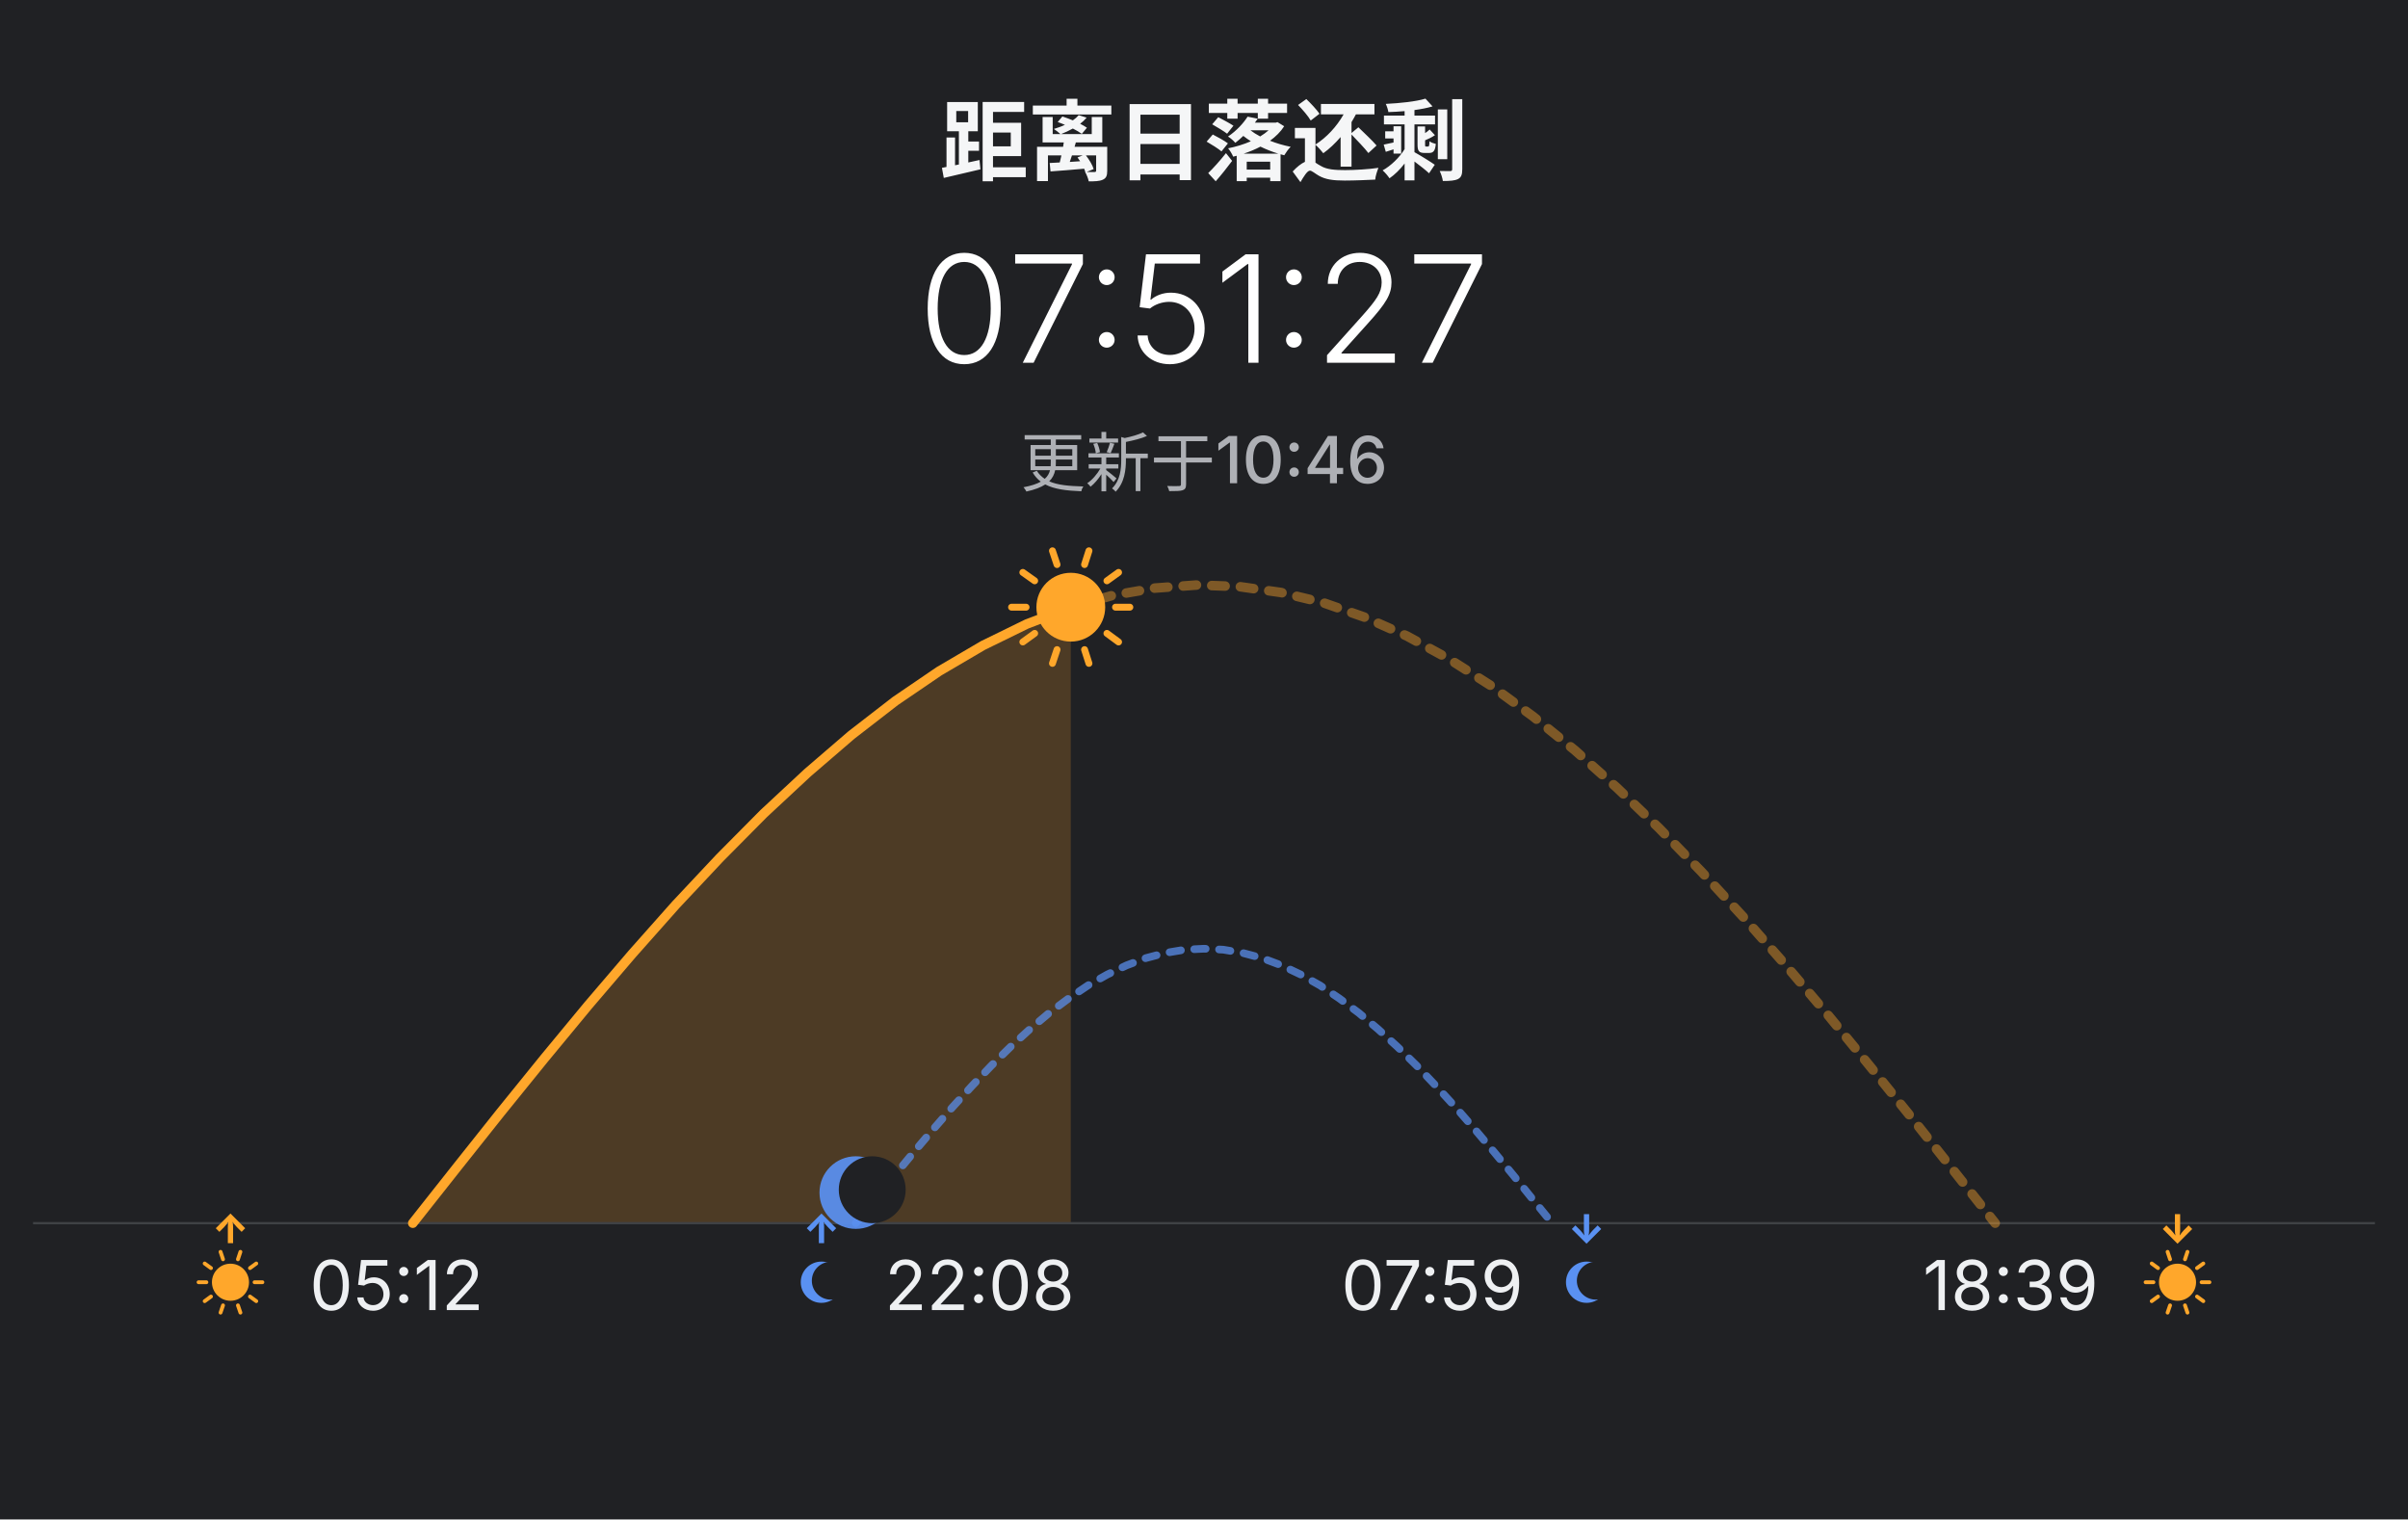
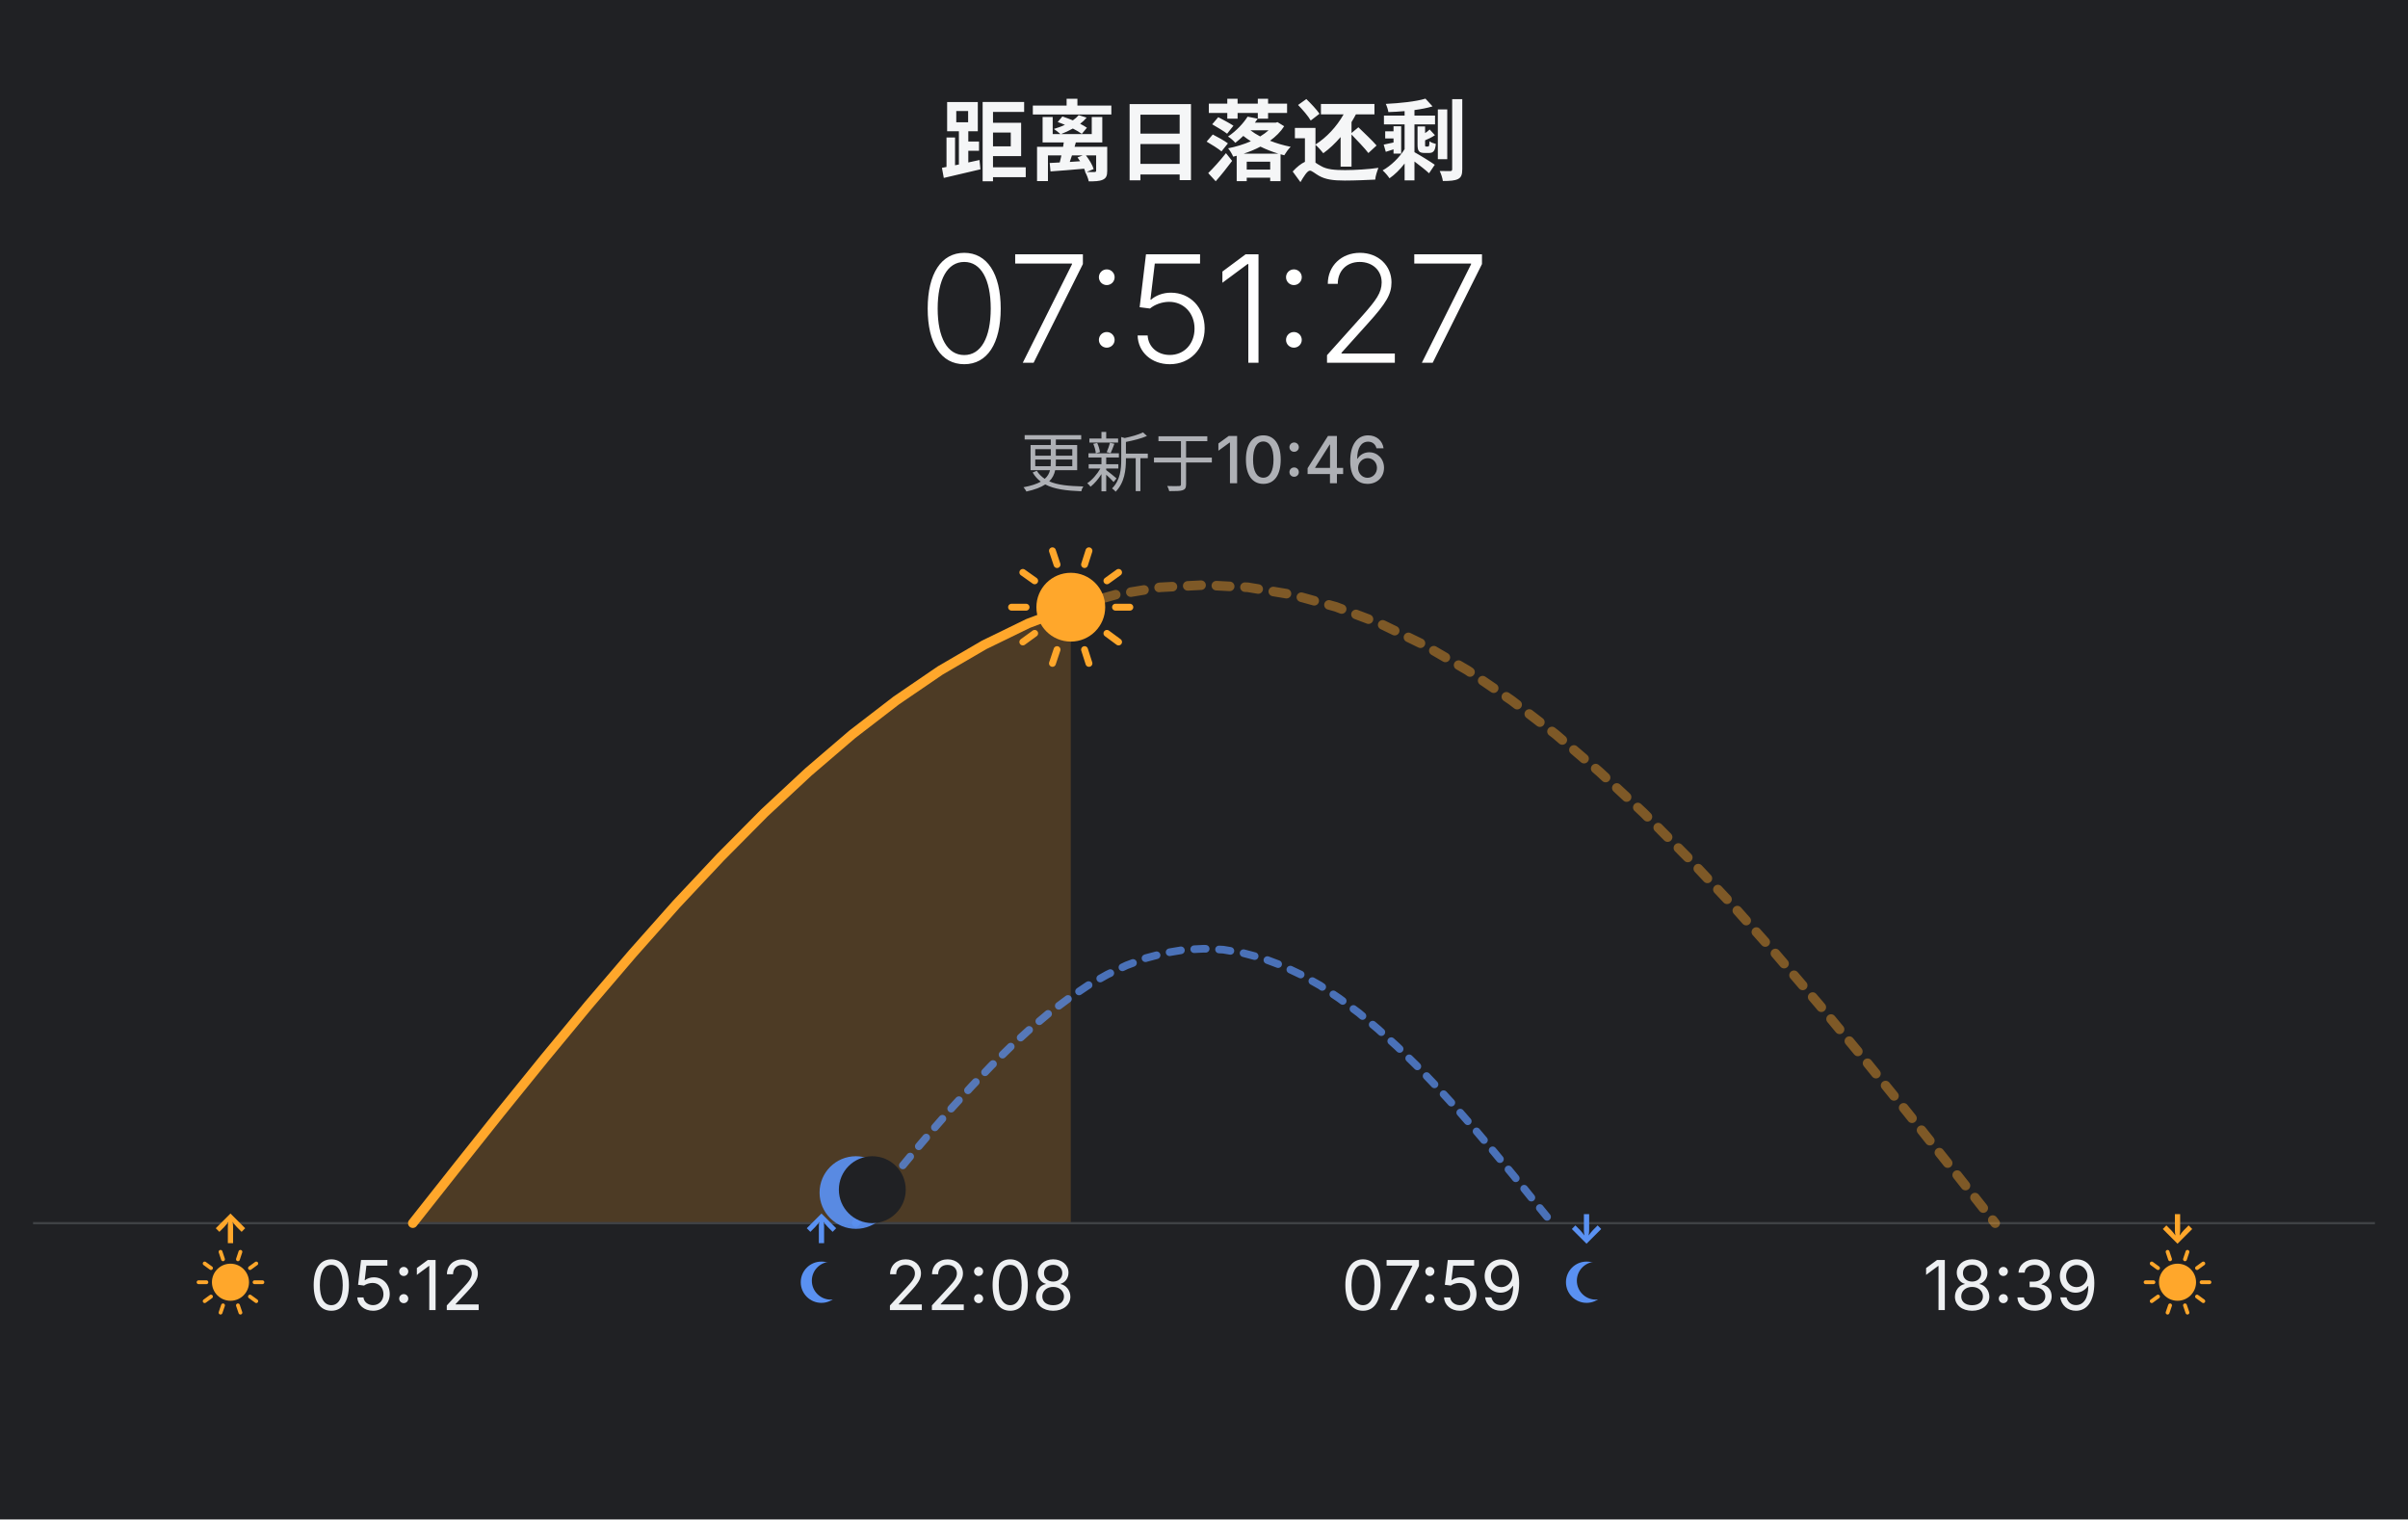
<svg xmlns="http://www.w3.org/2000/svg" width="1260" height="795" version="1.1" baseProfile="full" viewBox="0 0 1260 795">
  <rect width="1260" height="795" x="0" y="0" fill="none" />
  <path d="M0 0l1260 0l0 795l-1260 0Z" fill="#202124" ecmeta_series_index="0" ecmeta_data_index="0" ecmeta_ssr_type="chart" ecmeta_silent="true" class="zr-cls-0" />
-   <path d="M216 640L239 610.9L261.9 582.1L284.9 553.7L307.8 526L330.8 499.1L353.7 473.3L376.7 448.8L399.6 425.7L422.6 404.3L445.5 384.6L468.5 366.8L491.4 351.2L514.4 337.7L537.3 326.5L560.3 317.7L560.3 640L216 640Z" fill="rgb(255,167,43)" fill-opacity="0.2" ecmeta_series_index="0" ecmeta_data_index="0" ecmeta_ssr_type="chart" ecmeta_silent="true" class="zr-cls-0" />
+   <g clip-path="url(#zr12-c0)">
+     <polygon points="216 640 239 610.9 262 582 285 553.6 308 525.8 331 498.9 354 473 377 448.5 400 425.3 423 403.9 446 384.2 469 366.5 492 350.8 515 337.4 538 326.2 561 317.5 584 311.1 607 307.3 630 306.1 653 307.3 676 311.1 699 317.5 722 326.2 745 337.4 768 350.8 791 366.5 814 384.2 837 403.9 860 425.3 883 448.5 906 473 929 498.9 952 525.8 975 553.6 998 582 1021 610.9 1044 640 1044 640 216 640" fill="rgb(255,167,43)" fill-opacity="0.2" ecmeta_series_index="0" ecmeta_data_index="0" ecmeta_ssr_type="chart" ecmeta_silent="true" class="zr-cls-0" />
+   </g>
  <path d="M17.3 640L1242.7 640" fill="none" pointer-events="visible" stroke="#3f4245" stroke-width="1.2" ecmeta_series_index="0" ecmeta_data_index="0" ecmeta_ssr_type="chart" ecmeta_silent="true" class="zr-cls-0" />
-   <path d="M447.8 640L458 627.5L468.1 615L478.2 602.8L488.3 590.9L498.4 579.3L508.6 568.2L518.7 557.6L528.8 547.7L538.9 538.5L549 530L559.2 522.4L569.3 515.6L579.4 509.9L589.5 505.1L599.6 501.3L609.8 498.6L619.9 496.9L630 496.4L640.1 496.9L650.2 498.6L660.4 501.3L670.5 505.1L680.6 509.9L690.7 515.6L700.8 522.4L711 530L721.1 538.5L731.2 547.7L741.3 557.6L751.4 568.2L761.6 579.3L771.7 590.9L781.8 602.8L791.9 615L802 627.5L812.2 640" fill="none" pointer-events="visible" stroke="#5a91f2" stroke-width="4" stroke-opacity="0.72" stroke-dasharray="6,7" stroke-linecap="round" stroke-linejoin="round" ecmeta_series_index="0" ecmeta_data_index="0" ecmeta_ssr_type="chart" ecmeta_silent="true" class="zr-cls-0" />
-   <path d="M560.3 317.7L582.3 311.5L604.3 307.7L626.2 306.1L648.2 306.9L670.2 310L692.2 315.3L714.2 323L736.2 332.8L758.2 344.8L780.2 358.8L802.1 374.8L824.1 392.6L846.1 412.2L868.1 433.3L890.1 455.9L912.1 479.7L934.1 504.7L956.1 530.6L978 557.3L1000 584.5L1022 612.2L1044 640" fill="none" pointer-events="visible" stroke="#ffa72b" stroke-width="5" stroke-opacity="0.42" stroke-dasharray="7,8" stroke-linecap="round" stroke-linejoin="round" ecmeta_series_index="0" ecmeta_data_index="0" ecmeta_ssr_type="chart" ecmeta_silent="true" class="zr-cls-0" />
-   <path d="M216 640L239 610.9L261.9 582.1L284.9 553.7L307.8 526L330.8 499.1L353.7 473.3L376.7 448.8L399.6 425.7L422.6 404.3L445.5 384.6L468.5 366.8L491.4 351.2L514.4 337.7L537.3 326.5L560.3 317.7" fill="none" pointer-events="visible" stroke="#ffa72b" stroke-width="5" stroke-linecap="round" stroke-linejoin="round" ecmeta_series_index="0" ecmeta_data_index="0" ecmeta_ssr_type="chart" class="zr-cls-1" />
+   <polyline points="447.8 640 458 627.5 468.1 615 478.2 602.8 488.3 590.9 498.4 579.3 508.6 568.2 518.7 557.6 528.8 547.7 538.9 538.5 549 530 559.2 522.4 569.3 515.6 579.4 509.9 589.5 505.1 599.6 501.3 609.8 498.6 619.9 496.9 630 496.4 640.1 496.9 650.2 498.6 660.4 501.3 670.5 505.1 680.6 509.9 690.7 515.6 700.8 522.4 711 530 721.1 538.5 731.2 547.7 741.3 557.6 751.4 568.2 761.6 579.3 771.7 590.9 781.8 602.8 791.9 615 802 627.5 812.2 640" fill="none" pointer-events="visible" stroke="#5a91f2" stroke-width="4" stroke-opacity="0.72" stroke-dasharray="6,7" stroke-linecap="round" stroke-linejoin="round" ecmeta_series_index="0" ecmeta_data_index="0" ecmeta_ssr_type="chart" ecmeta_silent="true" class="zr-cls-0" />
+   <g clip-path="url(#zr12-c1)">
+     <polyline points="216 640 239 610.9 262 582 285 553.6 308 525.8 331 498.9 354 473 377 448.5 400 425.3 423 403.9 446 384.2 469 366.5 492 350.8 515 337.4 538 326.2 561 317.5 584 311.1 607 307.3 630 306.1 653 307.3 676 311.1 699 317.5 722 326.2 745 337.4 768 350.8 791 366.5 814 384.2 837 403.9 860 425.3 883 448.5 906 473 929 498.9 952 525.8 975 553.6 998 582 1021 610.9 1044 640" fill="none" pointer-events="visible" stroke="#ffa72b" stroke-width="5" stroke-opacity="0.42" stroke-dasharray="7,8" stroke-linecap="round" stroke-linejoin="round" ecmeta_series_index="0" ecmeta_data_index="0" ecmeta_ssr_type="chart" ecmeta_silent="true" class="zr-cls-0" />
+   </g>
+   <g clip-path="url(#zr12-c2)">
+     <polyline points="216 640 239 610.9 262 582 285 553.6 308 525.8 331 498.9 354 473 377 448.5 400 425.3 423 403.9 446 384.2 469 366.5 492 350.8 515 337.4 538 326.2 561 317.5 584 311.1 607 307.3 630 306.1 653 307.3 676 311.1 699 317.5 722 326.2 745 337.4 768 350.8 791 366.5 814 384.2 837 403.9 860 425.3 883 448.5 906 473 929 498.9 952 525.8 975 553.6 998 582 1021 610.9 1044 640" fill="none" pointer-events="visible" stroke="#ffa72b" stroke-width="5" stroke-linecap="round" stroke-linejoin="round" ecmeta_series_index="0" ecmeta_data_index="0" ecmeta_ssr_type="chart" class="zr-cls-1" />
+   </g>
  <path d="M133.2 670.9L137.3 670.9" fill="none" pointer-events="visible" stroke="#ffa72b" stroke-width="2" stroke-linecap="round" ecmeta_series_index="0" ecmeta_data_index="0" ecmeta_ssr_type="chart" class="zr-cls-1" />
  <path d="M130.8 678.4L134.1 680.8" fill="none" pointer-events="visible" stroke="#ffa72b" stroke-width="2" stroke-linecap="round" ecmeta_series_index="0" ecmeta_data_index="0" ecmeta_ssr_type="chart" class="zr-cls-1" />
  <path d="M124.5 683L125.8 686.8" fill="none" pointer-events="visible" stroke="#ffa72b" stroke-width="2" stroke-linecap="round" ecmeta_series_index="0" ecmeta_data_index="0" ecmeta_ssr_type="chart" class="zr-cls-1" />
  <path d="M116.7 683L115.4 686.8" fill="none" pointer-events="visible" stroke="#ffa72b" stroke-width="2" stroke-linecap="round" ecmeta_series_index="0" ecmeta_data_index="0" ecmeta_ssr_type="chart" class="zr-cls-1" />
  <path d="M110.4 678.4L107.1 680.8" fill="none" pointer-events="visible" stroke="#ffa72b" stroke-width="2" stroke-linecap="round" ecmeta_series_index="0" ecmeta_data_index="0" ecmeta_ssr_type="chart" class="zr-cls-1" />
  <path d="M108 670.9L103.9 670.9" fill="none" pointer-events="visible" stroke="#ffa72b" stroke-width="2" stroke-linecap="round" ecmeta_series_index="0" ecmeta_data_index="0" ecmeta_ssr_type="chart" class="zr-cls-1" />
  <path d="M110.4 663.5L107.1 661.1" fill="none" pointer-events="visible" stroke="#ffa72b" stroke-width="2" stroke-linecap="round" ecmeta_series_index="0" ecmeta_data_index="0" ecmeta_ssr_type="chart" class="zr-cls-1" />
  <path d="M116.7 658.9L115.4 655" fill="none" pointer-events="visible" stroke="#ffa72b" stroke-width="2" stroke-linecap="round" ecmeta_series_index="0" ecmeta_data_index="0" ecmeta_ssr_type="chart" class="zr-cls-1" />
  <path d="M124.5 658.9L125.8 655" fill="none" pointer-events="visible" stroke="#ffa72b" stroke-width="2" stroke-linecap="round" ecmeta_series_index="0" ecmeta_data_index="0" ecmeta_ssr_type="chart" class="zr-cls-1" />
  <path d="M130.8 663.5L134.1 661.1" fill="none" pointer-events="visible" stroke="#ffa72b" stroke-width="2" stroke-linecap="round" ecmeta_series_index="0" ecmeta_data_index="0" ecmeta_ssr_type="chart" class="zr-cls-1" />
  <circle cx="429.8" cy="670.9" r="10.8" fill="#5a91f2" ecmeta_series_index="0" ecmeta_data_index="0" ecmeta_ssr_type="chart" class="zr-cls-2" />
  <circle cx="830.2" cy="670.9" r="10.8" fill="#5a91f2" ecmeta_series_index="0" ecmeta_data_index="0" ecmeta_ssr_type="chart" class="zr-cls-2" />
  <path d="M1152 670.9L1156.1 670.9" fill="none" pointer-events="visible" stroke="#ffa72b" stroke-width="2" stroke-linecap="round" ecmeta_series_index="0" ecmeta_data_index="0" ecmeta_ssr_type="chart" class="zr-cls-1" />
  <path d="M1149.6 678.4L1152.9 680.8" fill="none" pointer-events="visible" stroke="#ffa72b" stroke-width="2" stroke-linecap="round" ecmeta_series_index="0" ecmeta_data_index="0" ecmeta_ssr_type="chart" class="zr-cls-1" />
  <path d="M1143.3 683L1144.6 686.8" fill="none" pointer-events="visible" stroke="#ffa72b" stroke-width="2" stroke-linecap="round" ecmeta_series_index="0" ecmeta_data_index="0" ecmeta_ssr_type="chart" class="zr-cls-1" />
  <path d="M1135.5 683L1134.2 686.8" fill="none" pointer-events="visible" stroke="#ffa72b" stroke-width="2" stroke-linecap="round" ecmeta_series_index="0" ecmeta_data_index="0" ecmeta_ssr_type="chart" class="zr-cls-1" />
  <path d="M1129.2 678.4L1125.9 680.8" fill="none" pointer-events="visible" stroke="#ffa72b" stroke-width="2" stroke-linecap="round" ecmeta_series_index="0" ecmeta_data_index="0" ecmeta_ssr_type="chart" class="zr-cls-1" />
  <path d="M1126.8 670.9L1122.7 670.9" fill="none" pointer-events="visible" stroke="#ffa72b" stroke-width="2" stroke-linecap="round" ecmeta_series_index="0" ecmeta_data_index="0" ecmeta_ssr_type="chart" class="zr-cls-1" />
  <path d="M1129.2 663.5L1125.9 661.1" fill="none" pointer-events="visible" stroke="#ffa72b" stroke-width="2" stroke-linecap="round" ecmeta_series_index="0" ecmeta_data_index="0" ecmeta_ssr_type="chart" class="zr-cls-1" />
  <path d="M1135.5 658.9L1134.2 655" fill="none" pointer-events="visible" stroke="#ffa72b" stroke-width="2" stroke-linecap="round" ecmeta_series_index="0" ecmeta_data_index="0" ecmeta_ssr_type="chart" class="zr-cls-1" />
  <path d="M1143.3 658.9L1144.6 655" fill="none" pointer-events="visible" stroke="#ffa72b" stroke-width="2" stroke-linecap="round" ecmeta_series_index="0" ecmeta_data_index="0" ecmeta_ssr_type="chart" class="zr-cls-1" />
  <path d="M1149.6 663.5L1152.9 661.1" fill="none" pointer-events="visible" stroke="#ffa72b" stroke-width="2" stroke-linecap="round" ecmeta_series_index="0" ecmeta_data_index="0" ecmeta_ssr_type="chart" class="zr-cls-1" />
  <circle cx="120.6" cy="670.9" r="9.7" fill="#ffa72b" ecmeta_series_index="0" ecmeta_data_index="0" ecmeta_ssr_type="chart" class="zr-cls-3" />
  <circle cx="434.7" cy="670.1" r="9.9" fill="#202124" ecmeta_series_index="0" ecmeta_data_index="0" ecmeta_ssr_type="chart" class="zr-cls-4" />
  <circle cx="835" cy="670.1" r="9.9" fill="#202124" ecmeta_series_index="0" ecmeta_data_index="0" ecmeta_ssr_type="chart" class="zr-cls-4" />
  <circle cx="1139.4" cy="670.9" r="9.7" fill="#ffa72b" ecmeta_series_index="0" ecmeta_data_index="0" ecmeta_ssr_type="chart" class="zr-cls-3" />
  <path d="M583.7 317.7L591.2 317.7" fill="none" pointer-events="visible" stroke="#ffa72b" stroke-width="3.6" stroke-linecap="round" ecmeta_series_index="0" ecmeta_data_index="0" ecmeta_ssr_type="chart" ecmeta_silent="true" class="zr-cls-0" />
  <path d="M579.2 331.4L585.3 335.9" fill="none" pointer-events="visible" stroke="#ffa72b" stroke-width="3.6" stroke-linecap="round" ecmeta_series_index="0" ecmeta_data_index="0" ecmeta_ssr_type="chart" ecmeta_silent="true" class="zr-cls-0" />
  <path d="M567.5 339.9L569.8 347.1" fill="none" pointer-events="visible" stroke="#ffa72b" stroke-width="3.6" stroke-linecap="round" ecmeta_series_index="0" ecmeta_data_index="0" ecmeta_ssr_type="chart" ecmeta_silent="true" class="zr-cls-0" />
  <path d="M553.1 339.9L550.7 347.1" fill="none" pointer-events="visible" stroke="#ffa72b" stroke-width="3.6" stroke-linecap="round" ecmeta_series_index="0" ecmeta_data_index="0" ecmeta_ssr_type="chart" ecmeta_silent="true" class="zr-cls-0" />
  <path d="M541.4 331.4L535.2 335.9" fill="none" pointer-events="visible" stroke="#ffa72b" stroke-width="3.6" stroke-linecap="round" ecmeta_series_index="0" ecmeta_data_index="0" ecmeta_ssr_type="chart" ecmeta_silent="true" class="zr-cls-0" />
  <path d="M536.9 317.7L529.3 317.7" fill="none" pointer-events="visible" stroke="#ffa72b" stroke-width="3.6" stroke-linecap="round" ecmeta_series_index="0" ecmeta_data_index="0" ecmeta_ssr_type="chart" ecmeta_silent="true" class="zr-cls-0" />
  <path d="M541.4 303.9L535.2 299.5" fill="none" pointer-events="visible" stroke="#ffa72b" stroke-width="3.6" stroke-linecap="round" ecmeta_series_index="0" ecmeta_data_index="0" ecmeta_ssr_type="chart" ecmeta_silent="true" class="zr-cls-0" />
  <path d="M553.1 295.4L550.7 288.2" fill="none" pointer-events="visible" stroke="#ffa72b" stroke-width="3.6" stroke-linecap="round" ecmeta_series_index="0" ecmeta_data_index="0" ecmeta_ssr_type="chart" ecmeta_silent="true" class="zr-cls-0" />
  <path d="M567.5 295.4L569.8 288.2" fill="none" pointer-events="visible" stroke="#ffa72b" stroke-width="3.6" stroke-linecap="round" ecmeta_series_index="0" ecmeta_data_index="0" ecmeta_ssr_type="chart" ecmeta_silent="true" class="zr-cls-0" />
  <path d="M579.2 303.9L585.3 299.5" fill="none" pointer-events="visible" stroke="#ffa72b" stroke-width="3.6" stroke-linecap="round" ecmeta_series_index="0" ecmeta_data_index="0" ecmeta_ssr_type="chart" ecmeta_silent="true" class="zr-cls-0" />
-   <circle cx="447.8" cy="624" r="19" fill="#5a91f2" fill-opacity="0.92" ecmeta_series_index="0" ecmeta_data_index="0" ecmeta_ssr_type="chart" ecmeta_silent="true" class="zr-cls-0" />
+   <circle cx="0" cy="0" r="19" transform="translate(447.84 623.975)" fill="#5a91f2" fill-opacity="0.92" ecmeta_series_index="0" ecmeta_data_index="0" ecmeta_ssr_type="chart" ecmeta_silent="true" class="zr-cls-0" />
  <circle cx="560.3" cy="317.7" r="18" fill="#ffa72b" ecmeta_series_index="0" ecmeta_data_index="0" ecmeta_ssr_type="chart" ecmeta_silent="true" class="zr-cls-0" />
-   <circle cx="456.4" cy="622.5" r="17.5" fill="#202124" ecmeta_series_index="0" ecmeta_data_index="0" ecmeta_ssr_type="chart" ecmeta_silent="true" class="zr-cls-0" />
+   <circle cx="8.6" cy="-1.5" r="17.5" transform="translate(447.84 623.975)" fill="#202124" ecmeta_series_index="0" ecmeta_data_index="0" ecmeta_ssr_type="chart" ecmeta_silent="true" class="zr-cls-0" />
  <text dominant-baseline="central" text-anchor="middle" style="font-size:46px;font-family:system-ui, -apple-system, BlinkMacSystemFont, Segoe UI, sans-serif;font-weight:650;" x="630" y="70.7" fill="#f5f6f7">距离日落还剩</text>
  <text dominant-baseline="central" text-anchor="middle" style="font-size:78px;font-family:system-ui, -apple-system, BlinkMacSystemFont, Segoe UI, sans-serif;font-weight:300;" x="630" y="161.43" fill="#ffffff">07:51:27</text>
  <text dominant-baseline="central" text-anchor="middle" style="font-size:34px;font-family:system-ui, -apple-system, BlinkMacSystemFont, Segoe UI, sans-serif;font-weight:500;" x="630" y="239.6" fill="#aeb0b5">更新于10:46</text>
  <text dominant-baseline="central" text-anchor="middle" style="font-size:20.88px;font-family:system-ui, -apple-system, BlinkMacSystemFont, Segoe UI, sans-serif;font-weight:800;" x="120.6" y="642.855" fill="#ffa72b">↑</text>
  <text dominant-baseline="central" text-anchor="start" style="font-size:36px;font-family:system-ui, -apple-system, BlinkMacSystemFont, Segoe UI, sans-serif;font-weight:420;" x="162" y="672.375" fill="#eef0f2">05:12</text>
  <text dominant-baseline="central" text-anchor="middle" style="font-size:20.88px;font-family:system-ui, -apple-system, BlinkMacSystemFont, Segoe UI, sans-serif;font-weight:800;" x="429.84" y="642.855" fill="#5a91f2">↑</text>
  <text dominant-baseline="central" text-anchor="start" style="font-size:36px;font-family:system-ui, -apple-system, BlinkMacSystemFont, Segoe UI, sans-serif;font-weight:420;" x="462.96" y="672.375" fill="#eef0f2">22:08</text>
  <text dominant-baseline="central" text-anchor="middle" style="font-size:20.88px;font-family:system-ui, -apple-system, BlinkMacSystemFont, Segoe UI, sans-serif;font-weight:800;" x="830.16" y="642.855" fill="#5a91f2">↓</text>
  <text dominant-baseline="central" text-anchor="end" style="font-size:36px;font-family:system-ui, -apple-system, BlinkMacSystemFont, Segoe UI, sans-serif;font-weight:420;" x="797.04" y="672.375" fill="#eef0f2">07:59</text>
  <text dominant-baseline="central" text-anchor="middle" style="font-size:20.88px;font-family:system-ui, -apple-system, BlinkMacSystemFont, Segoe UI, sans-serif;font-weight:800;" x="1139.4" y="642.855" fill="#ffa72b">↓</text>
  <text dominant-baseline="central" text-anchor="end" style="font-size:36px;font-family:system-ui, -apple-system, BlinkMacSystemFont, Segoe UI, sans-serif;font-weight:420;" x="1098" y="672.375" fill="#eef0f2">18:39</text>
+   <defs>
+     <clipPath id="zr12-c0">
+       <path d="M216 0l344.3 0l0 795l-344.3 0Z" fill="#000" class="zr-cls-0" />
+     </clipPath>
+     <clipPath id="zr12-c1">
+       <path d="M555.3 0l493.7 0l0 795l-493.7 0Z" fill="#000" class="zr-cls-0" />
+     </clipPath>
+     <clipPath id="zr12-c2">
+       <path d="M211 0l354.3 0l0 795l-354.3 0Z" fill="#000" class="zr-cls-0" />
+     </clipPath>
+   </defs>
  <style>
.zr-cls-0:hover {
pointer-events:none;
}
.zr-cls-1:hover {
cursor:pointer;
}
.zr-cls-2:hover {
cursor:pointer;
fill:rgba(99,159,255,1);
}
.zr-cls-3:hover {
cursor:pointer;
fill:rgba(255,183,47,1);
}
.zr-cls-4:hover {
cursor:pointer;
fill:rgba(35,36,39,1);
}



</style>
</svg>
